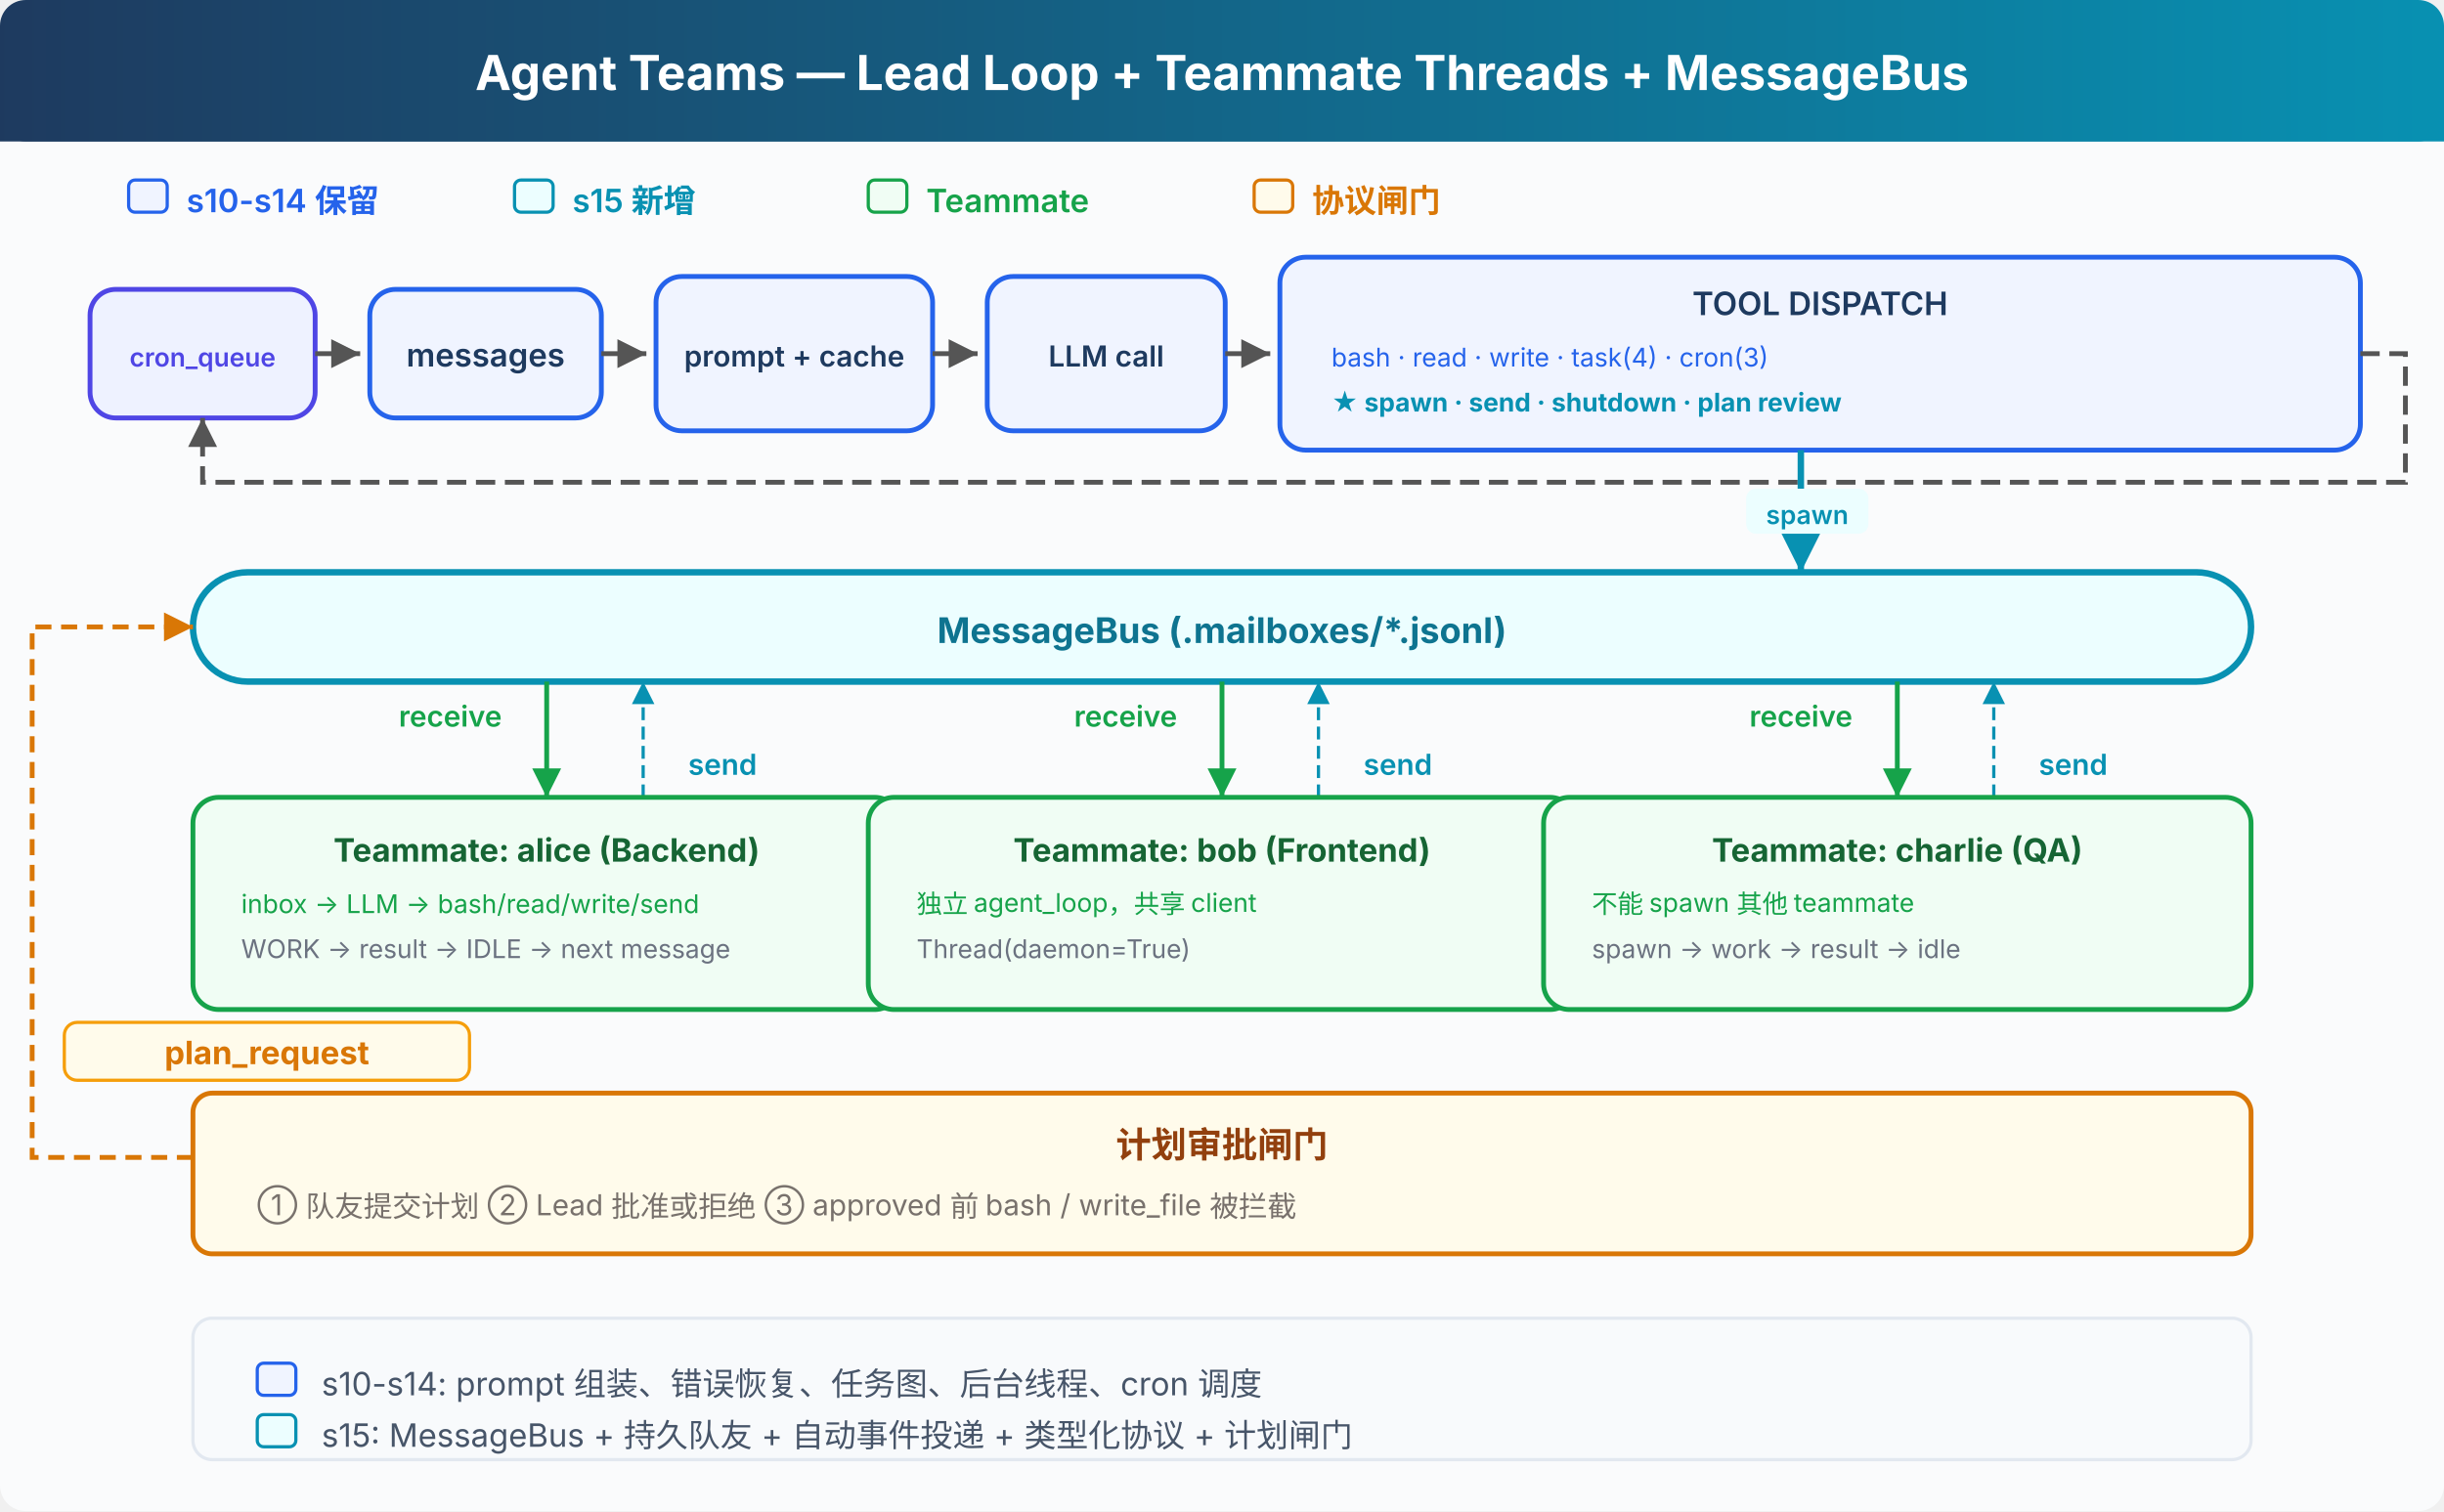
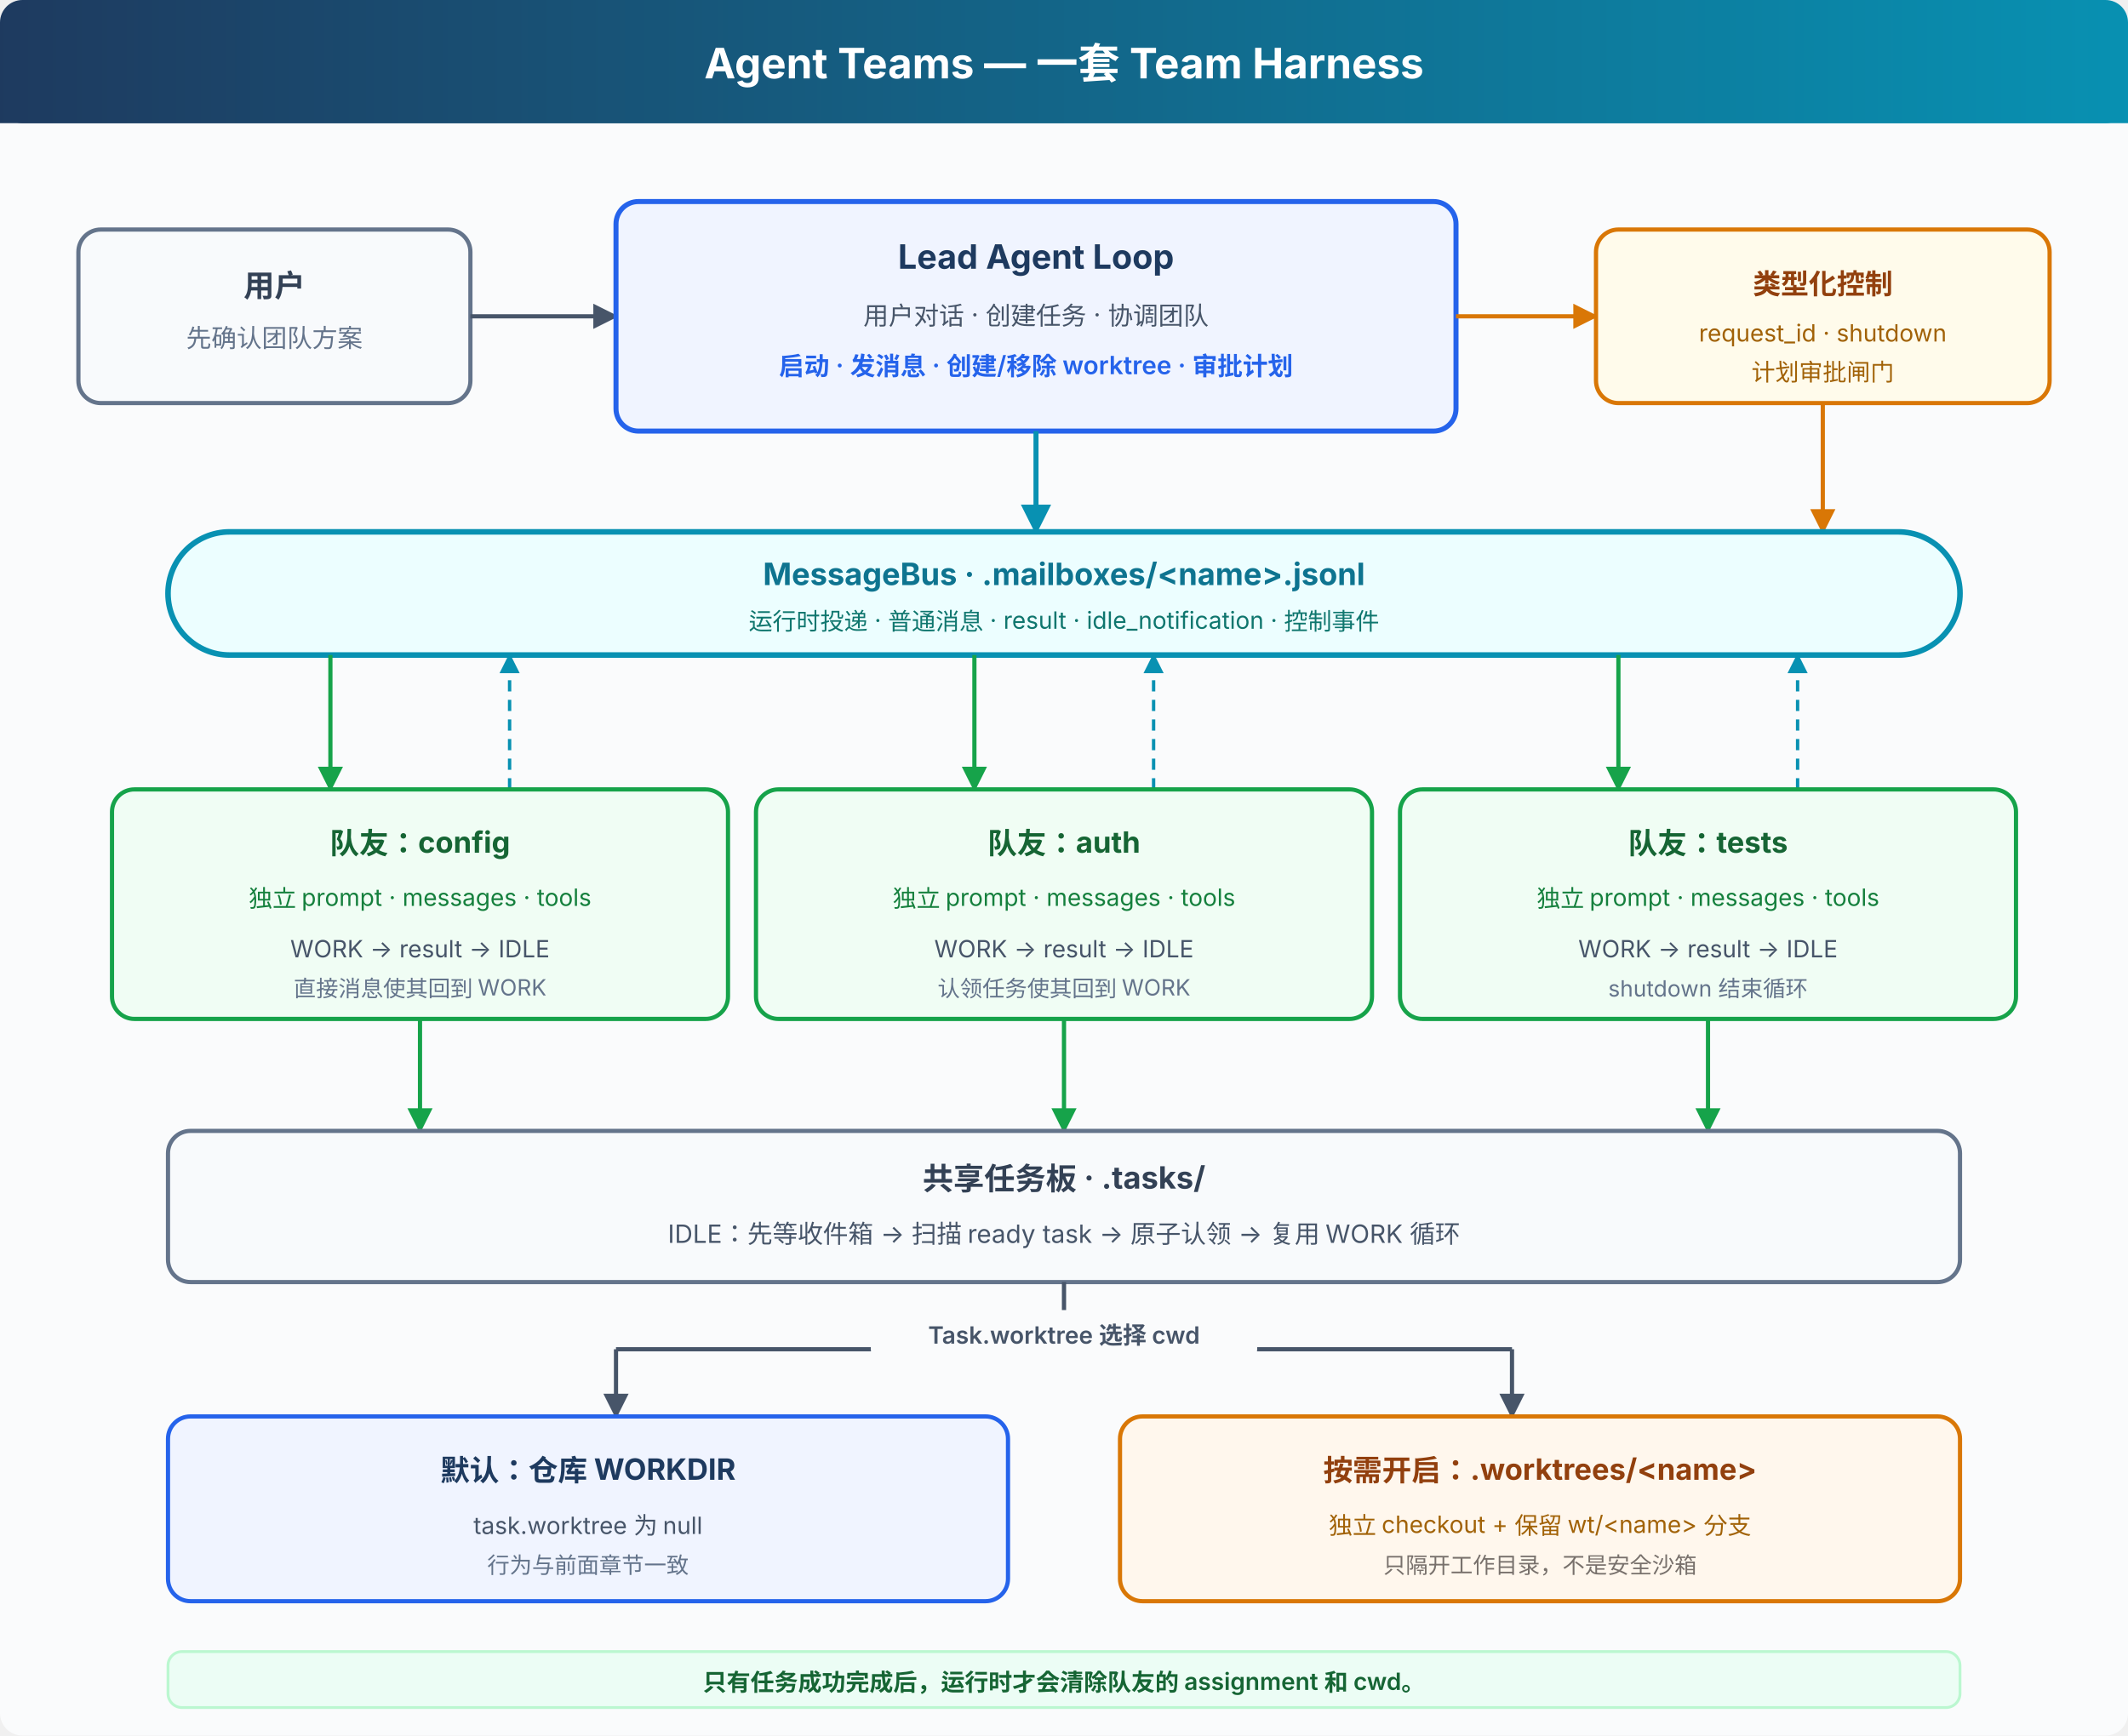
- <svg xmlns="http://www.w3.org/2000/svg" viewBox="0 0 760 470" font-family="system-ui, -apple-system, sans-serif">
+ <svg xmlns="http://www.w3.org/2000/svg" viewBox="0 0 760 620" font-family="system-ui, -apple-system, sans-serif">
  <defs>
    <linearGradient id="header" x1="0" y1="0" x2="1" y2="0">
      <stop offset="0%" stop-color="#1e3a5f" />
      <stop offset="100%" stop-color="#0891b2" />
    </linearGradient>
-     <marker id="arrow" viewBox="0 0 10 10" refX="10" refY="5" markerWidth="6" markerHeight="6" orient="auto-start-reverse">
-       <path d="M 0 0 L 10 5 L 0 10 z" fill="#555" />
+     <marker id="arrow" viewBox="0 0 10 10" refX="9" refY="5" markerWidth="6" markerHeight="6" orient="auto">
+       <path d="M 0 0 L 10 5 L 0 10 z" fill="#475569" />
    </marker>
-     <marker id="arrow-cyan" viewBox="0 0 10 10" refX="10" refY="5" markerWidth="7" markerHeight="7" orient="auto-start-reverse">
+     <marker id="arrow-cyan" viewBox="0 0 10 10" refX="9" refY="5" markerWidth="6" markerHeight="6" orient="auto">
      <path d="M 0 0 L 10 5 L 0 10 z" fill="#0891b2" />
    </marker>
-     <marker id="arrow-amber" viewBox="0 0 10 10" refX="10" refY="5" markerWidth="6" markerHeight="6" orient="auto-start-reverse">
+     <marker id="arrow-green" viewBox="0 0 10 10" refX="9" refY="5" markerWidth="6" markerHeight="6" orient="auto">
+       <path d="M 0 0 L 10 5 L 0 10 z" fill="#16a34a" />
+     </marker>
+     <marker id="arrow-amber" viewBox="0 0 10 10" refX="9" refY="5" markerWidth="6" markerHeight="6" orient="auto">
      <path d="M 0 0 L 10 5 L 0 10 z" fill="#d97706" />
    </marker>
-     <marker id="arrow-green" viewBox="0 0 10 10" refX="10" refY="5" markerWidth="6" markerHeight="6" orient="auto-start-reverse">
-       <path d="M 0 0 L 10 5 L 0 10 z" fill="#16a34a" />
-     </marker>
  </defs>
-   <rect width="760" height="470" fill="#fafbfc" rx="8" />
-   <rect x="0" y="0" width="760" height="44" fill="url(#header)" rx="8" />
-   <rect x="0" y="36" width="760" height="8" fill="url(#header)" />
-   <text x="380" y="28" fill="#fff" font-size="15" font-weight="700" text-anchor="middle">Agent Teams — Lead Loop + Teammate Threads + MessageBus</text>
-   <rect x="40" y="56" width="12" height="10" rx="2" fill="#f0f4ff" stroke="#2563eb" stroke-width="1" />
-   <text x="58" y="66" fill="#2563eb" font-size="10" font-weight="600">s10-s14 保留</text>
-   <rect x="160" y="56" width="12" height="10" rx="2" fill="#ecfeff" stroke="#0891b2" stroke-width="1" />
-   <text x="178" y="66" fill="#0891b2" font-size="10" font-weight="600">s15 新增</text>
-   <rect x="270" y="56" width="12" height="10" rx="2" fill="#f0fdf4" stroke="#16a34a" stroke-width="1" />
-   <text x="288" y="66" fill="#16a34a" font-size="10" font-weight="600">Teammate</text>
-   <rect x="390" y="56" width="12" height="10" rx="2" fill="#fffbeb" stroke="#d97706" stroke-width="1" />
-   <text x="408" y="66" fill="#d97706" font-size="10" font-weight="600">协议闸门</text>
-   <rect x="28" y="90" width="70" height="40" rx="8" fill="#eef2ff" stroke="#4f46e5" stroke-width="1.5" />
-   <text x="63" y="114" fill="#4f46e5" font-size="8" font-weight="600" text-anchor="middle">cron_queue</text>
-   <line x1="98" y1="110" x2="112" y2="110" stroke="#555" stroke-width="1.5" marker-end="url(#arrow)" />
-   <rect x="115" y="90" width="72" height="40" rx="8" fill="#f0f4ff" stroke="#2563eb" stroke-width="1.5" />
-   <text x="151" y="114" fill="#1e3a5f" font-size="10" font-weight="600" text-anchor="middle">messages</text>
-   <line x1="187" y1="110" x2="201" y2="110" stroke="#555" stroke-width="1.5" marker-end="url(#arrow)" />
-   <rect x="204" y="86" width="86" height="48" rx="8" fill="#f0f4ff" stroke="#2563eb" stroke-width="1.5" />
-   <text x="247" y="114" fill="#1e3a5f" font-size="9" font-weight="600" text-anchor="middle">prompt + cache</text>
-   <line x1="290" y1="110" x2="304" y2="110" stroke="#555" stroke-width="1.5" marker-end="url(#arrow)" />
-   <rect x="307" y="86" width="74" height="48" rx="8" fill="#f0f4ff" stroke="#2563eb" stroke-width="1.5" />
-   <text x="344" y="114" fill="#1e3a5f" font-size="9" font-weight="600" text-anchor="middle">LLM call</text>
-   <line x1="381" y1="110" x2="395" y2="110" stroke="#555" stroke-width="1.5" marker-end="url(#arrow)" />
-   <rect x="398" y="80" width="336" height="60" rx="8" fill="#f0f4ff" stroke="#2563eb" stroke-width="1.5" />
-   <text x="566" y="98" fill="#1e3a5f" font-size="10" font-weight="600" text-anchor="middle">TOOL DISPATCH</text>
-   <text x="414" y="114" fill="#2563eb" font-size="8">bash · read · write · task(4) · cron(3)</text>
-   <text x="414" y="128" fill="#0891b2" font-size="8" font-weight="700">★ spawn · send · shutdown · plan review</text>
-   <path d="M 734 110 L 748 110 L 748 150 L 63 150 L 63 130" fill="none" stroke="#555" stroke-width="1.5" marker-end="url(#arrow)" stroke-dasharray="6,3" />
-   <line x1="560" y1="140" x2="560" y2="178" stroke="#0891b2" stroke-width="2" marker-end="url(#arrow-cyan)" />
-   <rect x="543" y="152" width="38" height="14" rx="3" fill="#ecfeff" />
-   <text x="562" y="163" fill="#0891b2" font-size="8" font-weight="600" text-anchor="middle">spawn</text>
-   <rect x="60" y="178" width="640" height="34" rx="17" fill="#ecfeff" stroke="#0891b2" stroke-width="2" />
-   <text x="380" y="200" fill="#0e7490" font-size="11" font-weight="700" text-anchor="middle">MessageBus (.mailboxes/*.jsonl)</text>
-   <line x1="170" y1="212" x2="170" y2="248" stroke="#16a34a" stroke-width="1.5" marker-end="url(#arrow-green)" />
-   <line x1="380" y1="212" x2="380" y2="248" stroke="#16a34a" stroke-width="1.5" marker-end="url(#arrow-green)" />
-   <line x1="590" y1="212" x2="590" y2="248" stroke="#16a34a" stroke-width="1.5" marker-end="url(#arrow-green)" />
-   <text x="124" y="226" fill="#16a34a" font-size="9" font-weight="600">receive</text>
-   <text x="334" y="226" fill="#16a34a" font-size="9" font-weight="600">receive</text>
-   <text x="544" y="226" fill="#16a34a" font-size="9" font-weight="600">receive</text>
-   <line x1="200" y1="248" x2="200" y2="212" stroke="#0891b2" stroke-width="1" stroke-dasharray="4,2" marker-end="url(#arrow-cyan)" />
-   <line x1="410" y1="248" x2="410" y2="212" stroke="#0891b2" stroke-width="1" stroke-dasharray="4,2" marker-end="url(#arrow-cyan)" />
-   <line x1="620" y1="248" x2="620" y2="212" stroke="#0891b2" stroke-width="1" stroke-dasharray="4,2" marker-end="url(#arrow-cyan)" />
-   <text x="214" y="241" fill="#0891b2" font-size="9" font-weight="600">send</text>
-   <text x="424" y="241" fill="#0891b2" font-size="9" font-weight="600">send</text>
-   <text x="634" y="241" fill="#0891b2" font-size="9" font-weight="600">send</text>
-   <rect x="60" y="248" width="220" height="66" rx="8" fill="#f0fdf4" stroke="#16a34a" stroke-width="1.5" />
-   <text x="170" y="268" fill="#166534" font-size="10" font-weight="700" text-anchor="middle">Teammate: alice (Backend)</text>
-   <text x="75" y="284" fill="#16a34a" font-size="8">inbox → LLM → bash/read/write/send</text>
-   <text x="75" y="298" fill="#6b7280" font-size="8">WORK → result → IDLE → next message</text>
-   <rect x="270" y="248" width="220" height="66" rx="8" fill="#f0fdf4" stroke="#16a34a" stroke-width="1.5" />
-   <text x="380" y="268" fill="#166534" font-size="10" font-weight="700" text-anchor="middle">Teammate: bob (Frontend)</text>
-   <text x="285" y="284" fill="#16a34a" font-size="8">独立 agent_loop，共享 client</text>
-   <text x="285" y="298" fill="#6b7280" font-size="8">Thread(daemon=True)</text>
-   <rect x="480" y="248" width="220" height="66" rx="8" fill="#f0fdf4" stroke="#16a34a" stroke-width="1.5" />
-   <text x="590" y="268" fill="#166534" font-size="10" font-weight="700" text-anchor="middle">Teammate: charlie (QA)</text>
-   <text x="495" y="284" fill="#16a34a" font-size="8">不能 spawn 其他 teammate</text>
-   <text x="495" y="298" fill="#6b7280" font-size="8">spawn → work → result → idle</text>
-   <path d="M 60 360 L 10 360 L 10 195 L 60 195" fill="none" stroke="#d97706" stroke-width="1.5" marker-end="url(#arrow-amber)" stroke-dasharray="5,3" />
-   <rect x="20" y="318" width="126" height="18" rx="4" fill="#fffbeb" stroke="#f59e0b" stroke-width="1" />
-   <text x="83" y="331" fill="#d97706" font-size="10" font-weight="700" text-anchor="middle">plan_request</text>
-   <rect x="60" y="340" width="640" height="50" rx="6" fill="#fffbeb" stroke="#d97706" stroke-width="1.5" />
-   <text x="380" y="360" fill="#92400e" font-size="11" font-weight="700" text-anchor="middle">计划审批闸门</text>
-   <text x="80" y="378" fill="#78716c" font-size="9">① 队友提交计划  ② Lead 批准或拒绝  ③ approved 前 bash / write_file 被拦截</text>
-   <rect x="60" y="410" width="640" height="44" rx="6" fill="#f8fafc" stroke="#e2e8f0" stroke-width="1" />
-   <rect x="80" y="424" width="12" height="10" rx="2" fill="#f0f4ff" stroke="#2563eb" stroke-width="1" />
-   <text x="100" y="434" fill="#475569" font-size="10">s10-s14: prompt 组装、错误恢复、任务图、后台线程、cron 调度</text>
-   <rect x="80" y="440" width="12" height="10" rx="2" fill="#ecfeff" stroke="#0891b2" stroke-width="1" />
-   <text x="100" y="450" fill="#475569" font-size="10">s15: MessageBus + 持久队友 + 自动事件投递 + 类型化协议 + 计划闸门</text>
+   <rect width="760" height="620" rx="8" fill="#fafbfc" />
+   <rect width="760" height="44" rx="8" fill="url(#header)" />
+   <rect y="36" width="760" height="8" fill="url(#header)" />
+   <text x="380" y="28" text-anchor="middle" fill="#fff" font-size="15" font-weight="700">Agent Teams — 一套 Team Harness</text>
+   <rect x="28" y="82" width="140" height="62" rx="8" fill="#f8fafc" stroke="#64748b" stroke-width="1.5" />
+   <text x="98" y="106" text-anchor="middle" fill="#334155" font-size="11" font-weight="700">用户</text>
+   <text x="98" y="124" text-anchor="middle" fill="#64748b" font-size="9">先确认团队方案</text>
+   <line x1="168" y1="113" x2="220" y2="113" stroke="#475569" stroke-width="1.5" marker-end="url(#arrow)" />
+   <rect x="220" y="72" width="300" height="82" rx="8" fill="#f0f4ff" stroke="#2563eb" stroke-width="1.8" />
+   <text x="370" y="96" text-anchor="middle" fill="#1e3a5f" font-size="12" font-weight="700">Lead Agent Loop</text>
+   <text x="370" y="116" text-anchor="middle" fill="#475569" font-size="9">用户对话 · 创建任务 · 协调团队</text>
+   <text x="370" y="134" text-anchor="middle" fill="#2563eb" font-size="9" font-weight="600">启动 · 发消息 · 创建/移除 worktree · 审批计划</text>
+   <line x1="520" y1="113" x2="570" y2="113" stroke="#d97706" stroke-width="1.5" marker-end="url(#arrow-amber)" />
+   <rect x="570" y="82" width="162" height="62" rx="8" fill="#fffbeb" stroke="#d97706" stroke-width="1.5" />
+   <text x="651" y="105" text-anchor="middle" fill="#92400e" font-size="10" font-weight="700">类型化控制</text>
+   <text x="651" y="122" text-anchor="middle" fill="#a16207" font-size="8.5">request_id · shutdown</text>
+   <text x="651" y="136" text-anchor="middle" fill="#a16207" font-size="8.5">计划审批闸门</text>
+   <line x1="370" y1="154" x2="370" y2="190" stroke="#0891b2" stroke-width="1.8" marker-end="url(#arrow-cyan)" />
+   <line x1="651" y1="144" x2="651" y2="190" stroke="#d97706" stroke-width="1.5" marker-end="url(#arrow-amber)" />
+   <rect x="60" y="190" width="640" height="44" rx="22" fill="#ecfeff" stroke="#0891b2" stroke-width="2" />
+   <text x="380" y="209" text-anchor="middle" fill="#0e7490" font-size="11" font-weight="700">MessageBus · .mailboxes/&lt;name&gt;.jsonl</text>
+   <text x="380" y="225" text-anchor="middle" fill="#0f766e" font-size="8.5">运行时投递 · 普通消息 · result · idle_notification · 控制事件</text>
+   <line x1="118" y1="234" x2="118" y2="282" stroke="#16a34a" stroke-width="1.5" marker-end="url(#arrow-green)" />
+   <line x1="348" y1="234" x2="348" y2="282" stroke="#16a34a" stroke-width="1.5" marker-end="url(#arrow-green)" />
+   <line x1="578" y1="234" x2="578" y2="282" stroke="#16a34a" stroke-width="1.5" marker-end="url(#arrow-green)" />
+   <line x1="182" y1="282" x2="182" y2="234" stroke="#0891b2" stroke-width="1.2" stroke-dasharray="4 3" marker-end="url(#arrow-cyan)" />
+   <line x1="412" y1="282" x2="412" y2="234" stroke="#0891b2" stroke-width="1.2" stroke-dasharray="4 3" marker-end="url(#arrow-cyan)" />
+   <line x1="642" y1="282" x2="642" y2="234" stroke="#0891b2" stroke-width="1.2" stroke-dasharray="4 3" marker-end="url(#arrow-cyan)" />
+   <rect x="40" y="282" width="220" height="82" rx="8" fill="#f0fdf4" stroke="#16a34a" stroke-width="1.5" />
+   <text x="150" y="305" text-anchor="middle" fill="#166534" font-size="10.5" font-weight="700">队友：config</text>
+   <text x="150" y="324" text-anchor="middle" fill="#15803d" font-size="8.5">独立 prompt · messages · tools</text>
+   <text x="150" y="342" text-anchor="middle" fill="#475569" font-size="8.5">WORK → result → IDLE</text>
+   <text x="150" y="356" text-anchor="middle" fill="#64748b" font-size="8">直接消息使其回到 WORK</text>
+   <rect x="270" y="282" width="220" height="82" rx="8" fill="#f0fdf4" stroke="#16a34a" stroke-width="1.5" />
+   <text x="380" y="305" text-anchor="middle" fill="#166534" font-size="10.5" font-weight="700">队友：auth</text>
+   <text x="380" y="324" text-anchor="middle" fill="#15803d" font-size="8.5">独立 prompt · messages · tools</text>
+   <text x="380" y="342" text-anchor="middle" fill="#475569" font-size="8.5">WORK → result → IDLE</text>
+   <text x="380" y="356" text-anchor="middle" fill="#64748b" font-size="8">认领任务使其回到 WORK</text>
+   <rect x="500" y="282" width="220" height="82" rx="8" fill="#f0fdf4" stroke="#16a34a" stroke-width="1.5" />
+   <text x="610" y="305" text-anchor="middle" fill="#166534" font-size="10.5" font-weight="700">队友：tests</text>
+   <text x="610" y="324" text-anchor="middle" fill="#15803d" font-size="8.5">独立 prompt · messages · tools</text>
+   <text x="610" y="342" text-anchor="middle" fill="#475569" font-size="8.5">WORK → result → IDLE</text>
+   <text x="610" y="356" text-anchor="middle" fill="#64748b" font-size="8">shutdown 结束循环</text>
+   <line x1="150" y1="364" x2="150" y2="404" stroke="#16a34a" stroke-width="1.5" marker-end="url(#arrow-green)" />
+   <line x1="380" y1="364" x2="380" y2="404" stroke="#16a34a" stroke-width="1.5" marker-end="url(#arrow-green)" />
+   <line x1="610" y1="364" x2="610" y2="404" stroke="#16a34a" stroke-width="1.5" marker-end="url(#arrow-green)" />
+   <rect x="60" y="404" width="640" height="54" rx="8" fill="#f8fafc" stroke="#64748b" stroke-width="1.5" />
+   <text x="380" y="425" text-anchor="middle" fill="#334155" font-size="11" font-weight="700">共享任务板 · .tasks/</text>
+   <text x="380" y="444" text-anchor="middle" fill="#475569" font-size="9">IDLE：先等收件箱 → 扫描 ready task → 原子认领 → 复用 WORK 循环</text>
+   <line x1="380" y1="458" x2="380" y2="482" stroke="#475569" stroke-width="1.5" />
+   <line x1="220" y1="482" x2="540" y2="482" stroke="#475569" stroke-width="1.5" />
+   <line x1="220" y1="482" x2="220" y2="506" stroke="#475569" stroke-width="1.5" marker-end="url(#arrow)" />
+   <line x1="540" y1="482" x2="540" y2="506" stroke="#475569" stroke-width="1.5" marker-end="url(#arrow)" />
+   <rect x="311" y="468" width="138" height="18" rx="4" fill="#fafbfc" />
+   <text x="380" y="480" text-anchor="middle" fill="#475569" font-size="8.5" font-weight="600">Task.worktree 选择 cwd</text>
+   <rect x="60" y="506" width="300" height="66" rx="8" fill="#f0f4ff" stroke="#2563eb" stroke-width="1.5" />
+   <text x="210" y="529" text-anchor="middle" fill="#1e3a5f" font-size="10.5" font-weight="700">默认：仓库 WORKDIR</text>
+   <text x="210" y="548" text-anchor="middle" fill="#475569" font-size="8.5">task.worktree 为 null</text>
+   <text x="210" y="562" text-anchor="middle" fill="#64748b" font-size="8">行为与前面章节一致</text>
+   <rect x="400" y="506" width="300" height="66" rx="8" fill="#fff7ed" stroke="#d97706" stroke-width="1.5" />
+   <text x="550" y="529" text-anchor="middle" fill="#92400e" font-size="10.5" font-weight="700">按需开启：.worktrees/&lt;name&gt;</text>
+   <text x="550" y="548" text-anchor="middle" fill="#a16207" font-size="8.5">独立 checkout + 保留 wt/&lt;name&gt; 分支</text>
+   <text x="550" y="562" text-anchor="middle" fill="#78716c" font-size="8">只隔开工作目录，不是安全沙箱</text>
+   <rect x="60" y="590" width="640" height="20" rx="5" fill="#ecfdf5" stroke="#bbf7d0" />
+   <text x="380" y="604" text-anchor="middle" fill="#166534" font-size="8.5" font-weight="600">只有任务成功完成后，运行时才会清除队友的 assignment 和 cwd。</text>
</svg>
